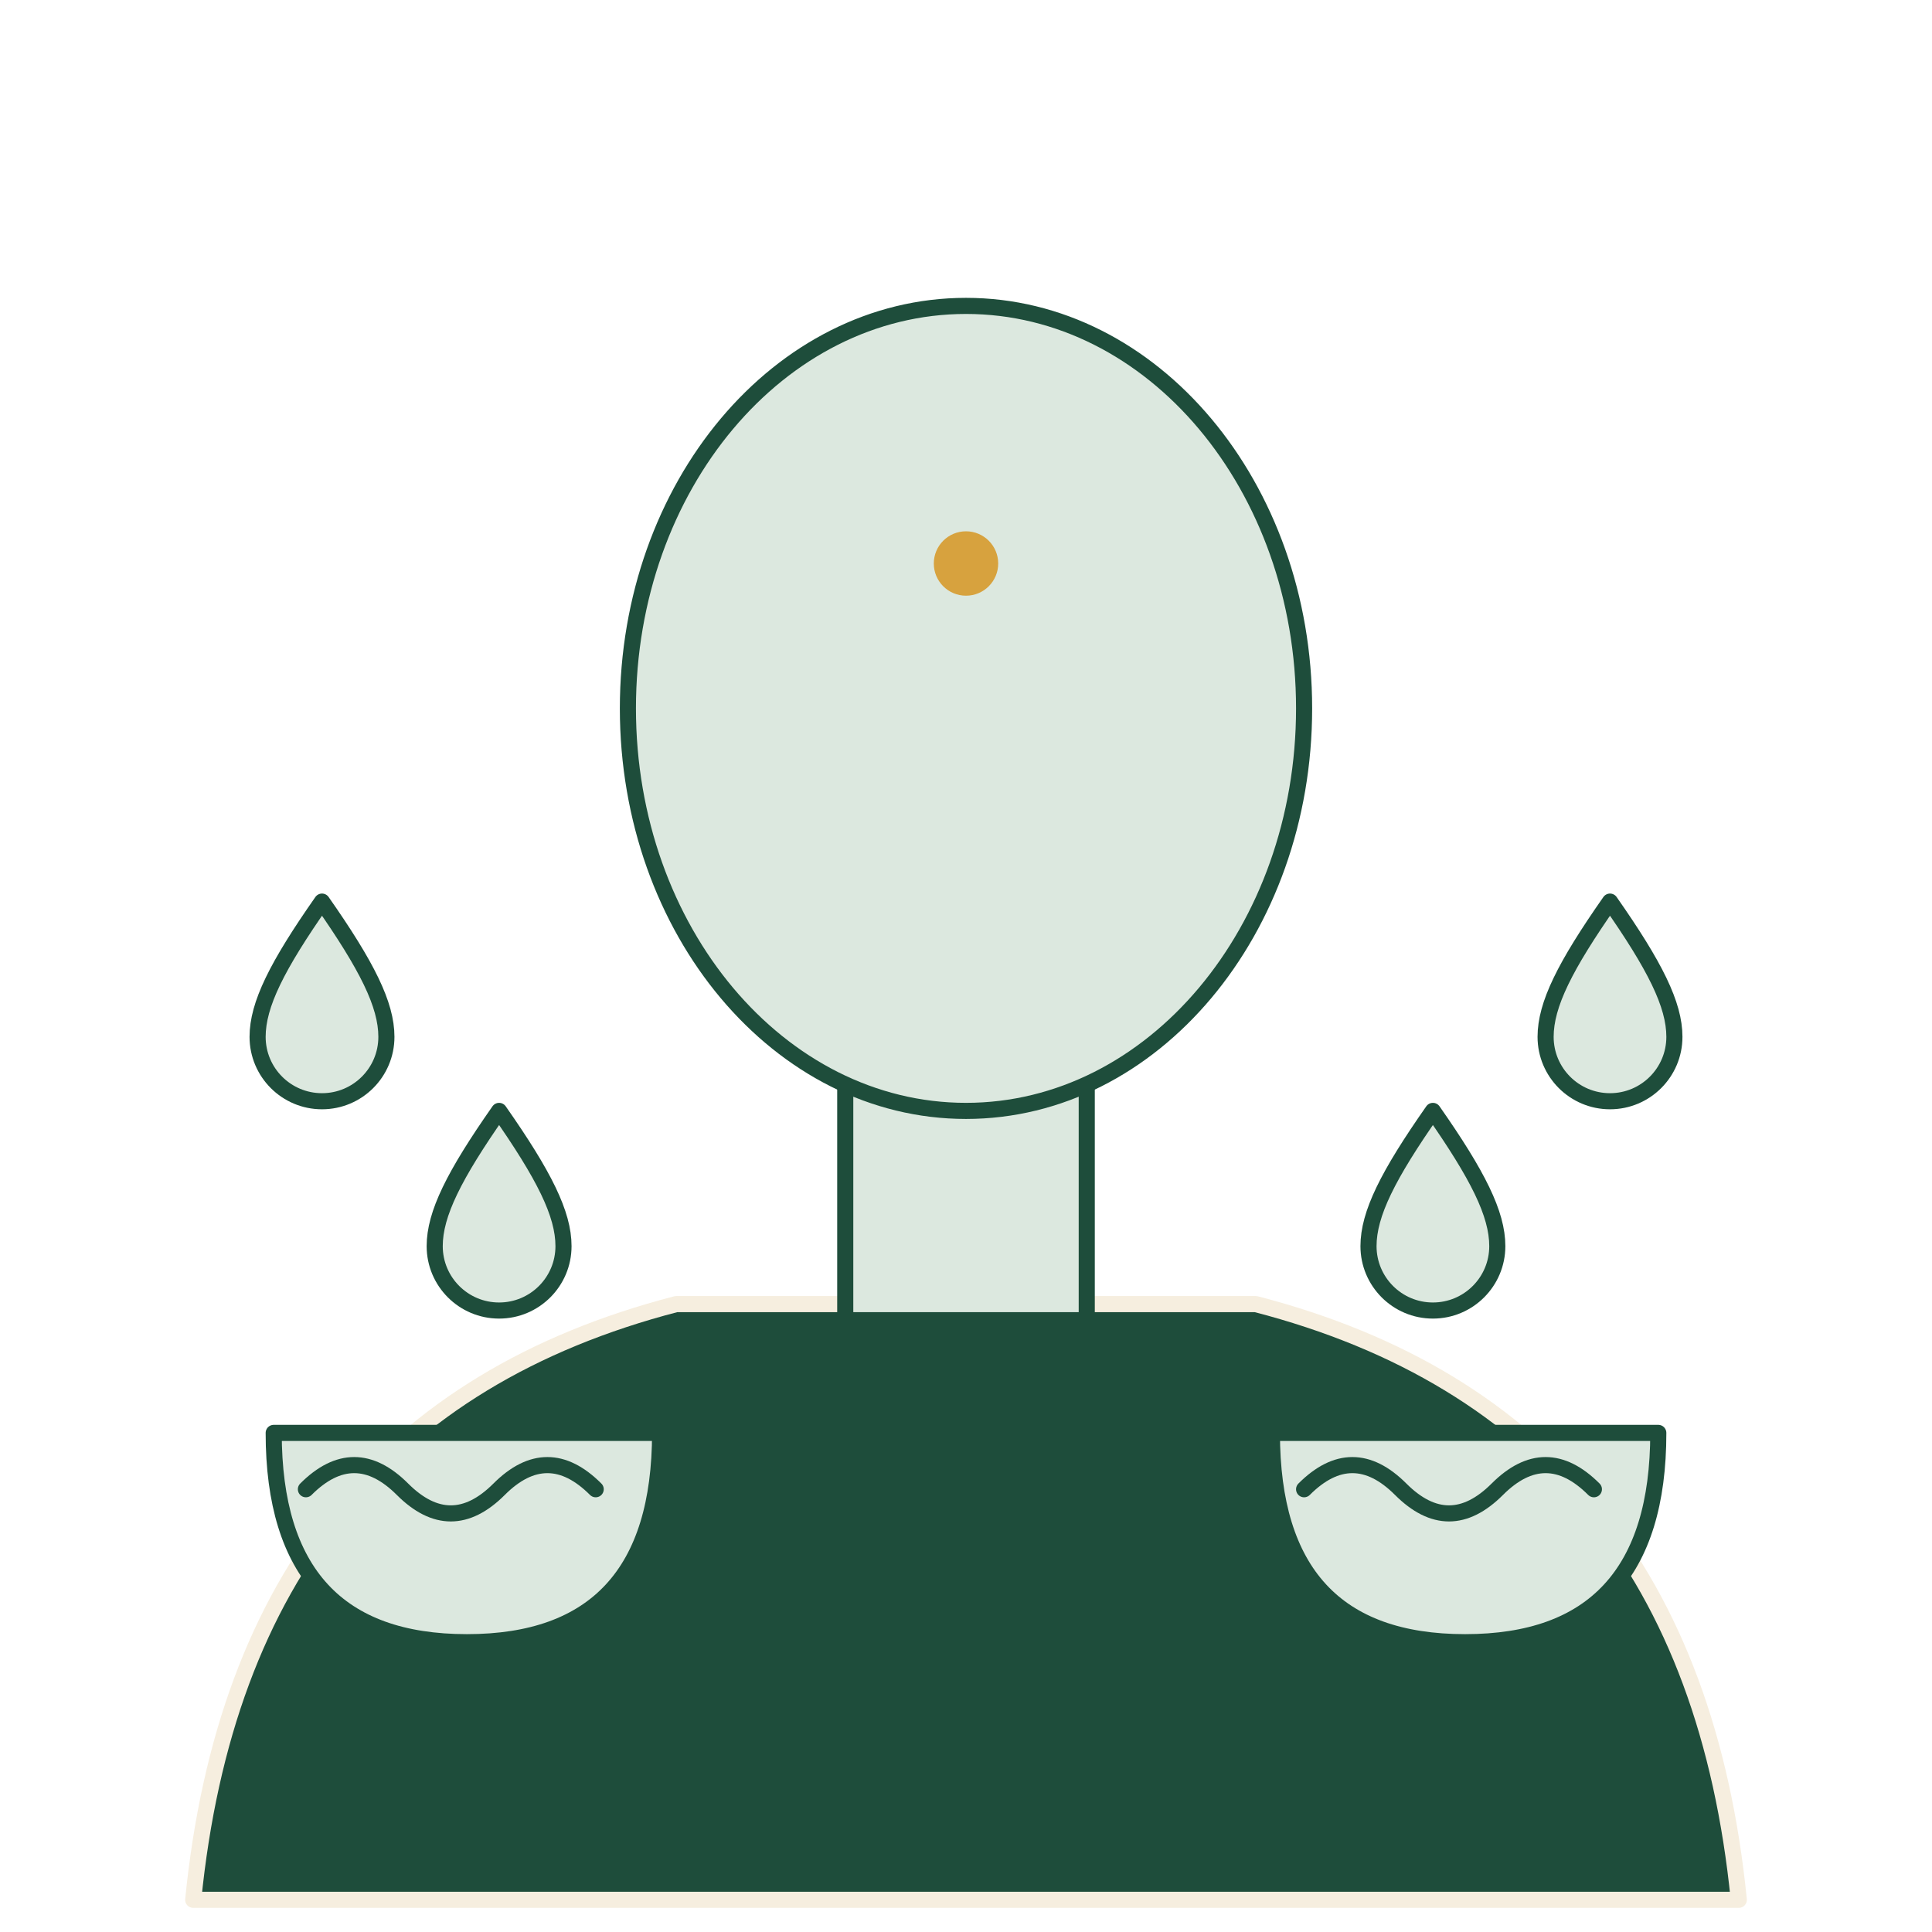
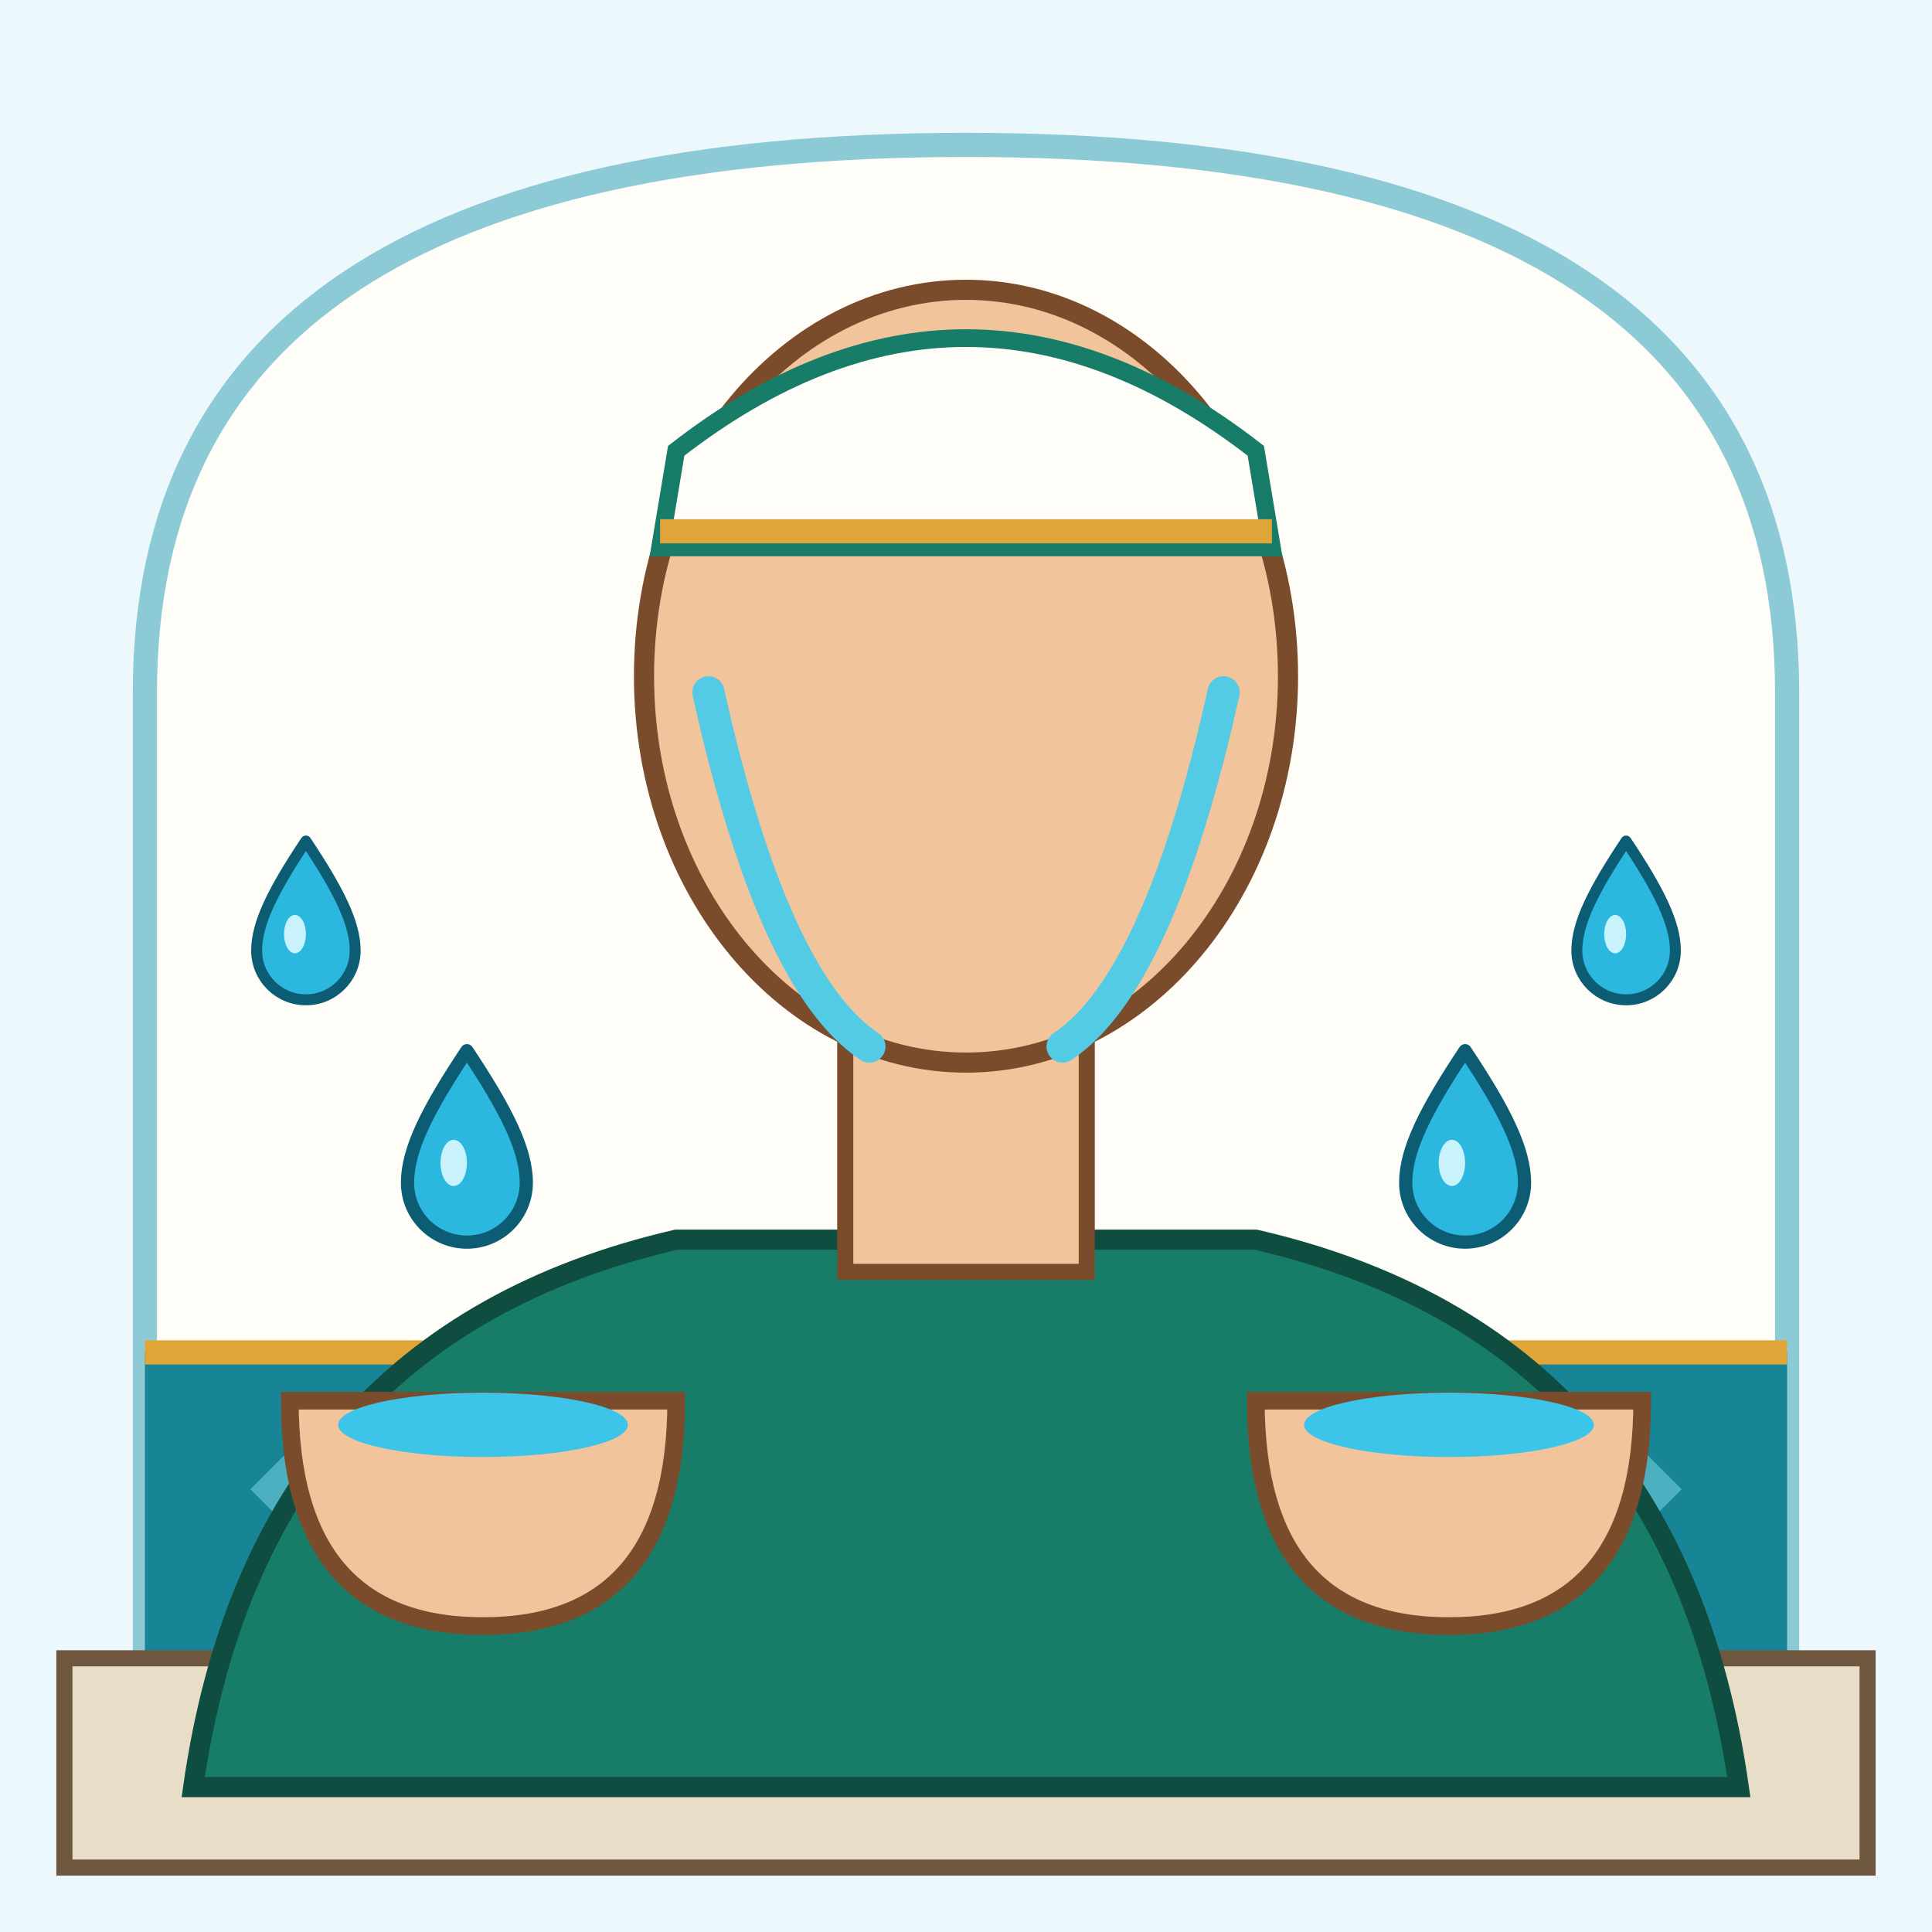
<svg xmlns="http://www.w3.org/2000/svg" viewBox="0 0 240 240">
-   <path d="M24 236 Q30 176 84 162 L156 162 Q210 176 216 236 Z" fill="#1E4D3B" stroke="#F6EEDF" stroke-width="2" stroke-linecap="round" stroke-linejoin="round" />
-   <rect x="105" y="128" width="30" height="36" rx="0" fill="#DCE8DF" stroke="#1E4D3B" stroke-width="2" />
-   <ellipse cx="120" cy="88" rx="42" ry="50" fill="#DCE8DF" stroke="#1E4D3B" stroke-width="2" />
-   <path d="M34 178 H82 Q82 204 58 204 Q34 204 34 178 Z" fill="#DCE8DF" stroke="#1E4D3B" stroke-width="2" stroke-linecap="round" stroke-linejoin="round" />
-   <path d="M38 185 q6 -6 12 0 t12 0 t12 0" fill="none" stroke="#1E4D3B" stroke-width="2" stroke-linecap="round" stroke-linejoin="round" />
-   <path d="M158 178 H206 Q206 204 182 204 Q158 204 158 178 Z" fill="#DCE8DF" stroke="#1E4D3B" stroke-width="2" stroke-linecap="round" stroke-linejoin="round" />
-   <path d="M162 185 q6 -6 12 0 t12 0 t12 0" fill="none" stroke="#1E4D3B" stroke-width="2" stroke-linecap="round" stroke-linejoin="round" />
-   <path transform="translate(62 150) scale(0.8)" d="M0 -15 C 7 -5 10 1 10 6 A10 10 0 0 1 -10 6 C -10 1 -7 -5 0 -15 Z" fill="#DCE8DF" stroke="#1E4D3B" stroke-width="2.5" stroke-linejoin="round" />
-   <path transform="translate(40 124) scale(0.8)" d="M0 -15 C 7 -5 10 1 10 6 A10 10 0 0 1 -10 6 C -10 1 -7 -5 0 -15 Z" fill="#DCE8DF" stroke="#1E4D3B" stroke-width="2.5" stroke-linejoin="round" />
-   <path transform="translate(178 150) scale(0.8)" d="M0 -15 C 7 -5 10 1 10 6 A10 10 0 0 1 -10 6 C -10 1 -7 -5 0 -15 Z" fill="#DCE8DF" stroke="#1E4D3B" stroke-width="2.5" stroke-linejoin="round" />
-   <path transform="translate(200 124) scale(0.8)" d="M0 -15 C 7 -5 10 1 10 6 A10 10 0 0 1 -10 6 C -10 1 -7 -5 0 -15 Z" fill="#DCE8DF" stroke="#1E4D3B" stroke-width="2.5" stroke-linejoin="round" />
-   <circle cx="120" cy="70" r="4" fill="#D7A23E" />
+   <rect x="0" y="0" width="240" height="240" fill="#EDF8FC" />
+   <path d="M18 206 V86 Q18 18 120 18 Q222 18 222 86 V206 Z" fill="#FFFDF8" stroke="#8CCAD6" stroke-width="3" />
+   <rect x="18" y="168" width="204" height="38" fill="#178596" />
+   <path d="M18 168 H222" stroke="#E0A538" stroke-width="3" />
+   <rect x="34" y="178" width="14" height="14" transform="rotate(45 41 185)" fill="#7AD4E4" opacity="0.55" />
+   <rect x="86" y="178" width="14" height="14" transform="rotate(45 93 185)" fill="#7AD4E4" opacity="0.55" />
+   <rect x="140" y="178" width="14" height="14" transform="rotate(45 147 185)" fill="#7AD4E4" opacity="0.55" />
+   <rect x="192" y="178" width="14" height="14" transform="rotate(45 199 185)" fill="#7AD4E4" opacity="0.55" />
+   <rect x="8" y="206" width="224" height="26" fill="#E8DEC8" stroke="#6E563F" stroke-width="2" />
+   <path d="M24 222 Q32 166 84 154 L156 154 Q208 166 216 222 Z" fill="#177D68" stroke="#0F4D40" stroke-width="2.5" />
+   <rect x="105" y="122" width="30" height="36" fill="#F2C49B" stroke="#7A4C2B" stroke-width="2" />
+   <ellipse cx="120" cy="84" rx="40" ry="48" fill="#F2C49B" stroke="#7A4C2B" stroke-width="2.5" />
+   <path d="M84 56 Q120 28 156 56 L158 68 H82 Z" fill="#FFFDF8" stroke="#177D68" stroke-width="2.2" />
+   <path d="M82 66 H158" stroke="#E0A538" stroke-width="3" />
+   <path d="M88 86 Q96 122 108 130 M152 86 Q144 122 132 130" fill="none" stroke="#53CBE5" stroke-width="4" stroke-linecap="round" />
+   <path d="M36 174 H84 Q84 202 60 202 Q36 202 36 174 Z" fill="#F2C49B" stroke="#7A4C2B" stroke-width="2.2" />
+   <path d="M156 174 H204 Q204 202 180 202 Q156 202 156 174 Z" fill="#F2C49B" stroke="#7A4C2B" stroke-width="2.2" />
+   <ellipse cx="60" cy="177" rx="18" ry="4" fill="#3CC5E8" />
+   <ellipse cx="180" cy="177" rx="18" ry="4" fill="#3CC5E8" />
+   <path transform="translate(58 142) scale(0.82)" d="M0 -14 C6 -5 9 1 9 6 A9 9 0 0 1 -9 6 C-9 1 -6 -5 0 -14 Z" fill="#2CB7DF" stroke="#0C5D73" stroke-width="2" stroke-linejoin="round" />
+   <ellipse cx="56.36" cy="144.46" rx="1.64" ry="2.87" fill="#C9F3FC" />
+   <path transform="translate(182 142) scale(0.82)" d="M0 -14 C6 -5 9 1 9 6 A9 9 0 0 1 -9 6 C-9 1 -6 -5 0 -14 Z" fill="#2CB7DF" stroke="#0C5D73" stroke-width="2" stroke-linejoin="round" />
+   <ellipse cx="180.36" cy="144.46" rx="1.64" ry="2.87" fill="#C9F3FC" />
+   <path transform="translate(38 114) scale(0.68)" d="M0 -14 C6 -5 9 1 9 6 A9 9 0 0 1 -9 6 C-9 1 -6 -5 0 -14 Z" fill="#2CB7DF" stroke="#0C5D73" stroke-width="2" stroke-linejoin="round" />
+   <ellipse cx="36.64" cy="116.04" rx="1.36" ry="2.38" fill="#C9F3FC" />
+   <path transform="translate(202 114) scale(0.68)" d="M0 -14 C6 -5 9 1 9 6 A9 9 0 0 1 -9 6 C-9 1 -6 -5 0 -14 Z" fill="#2CB7DF" stroke="#0C5D73" stroke-width="2" stroke-linejoin="round" />
+   <ellipse cx="200.64" cy="116.04" rx="1.36" ry="2.38" fill="#C9F3FC" />
</svg>
